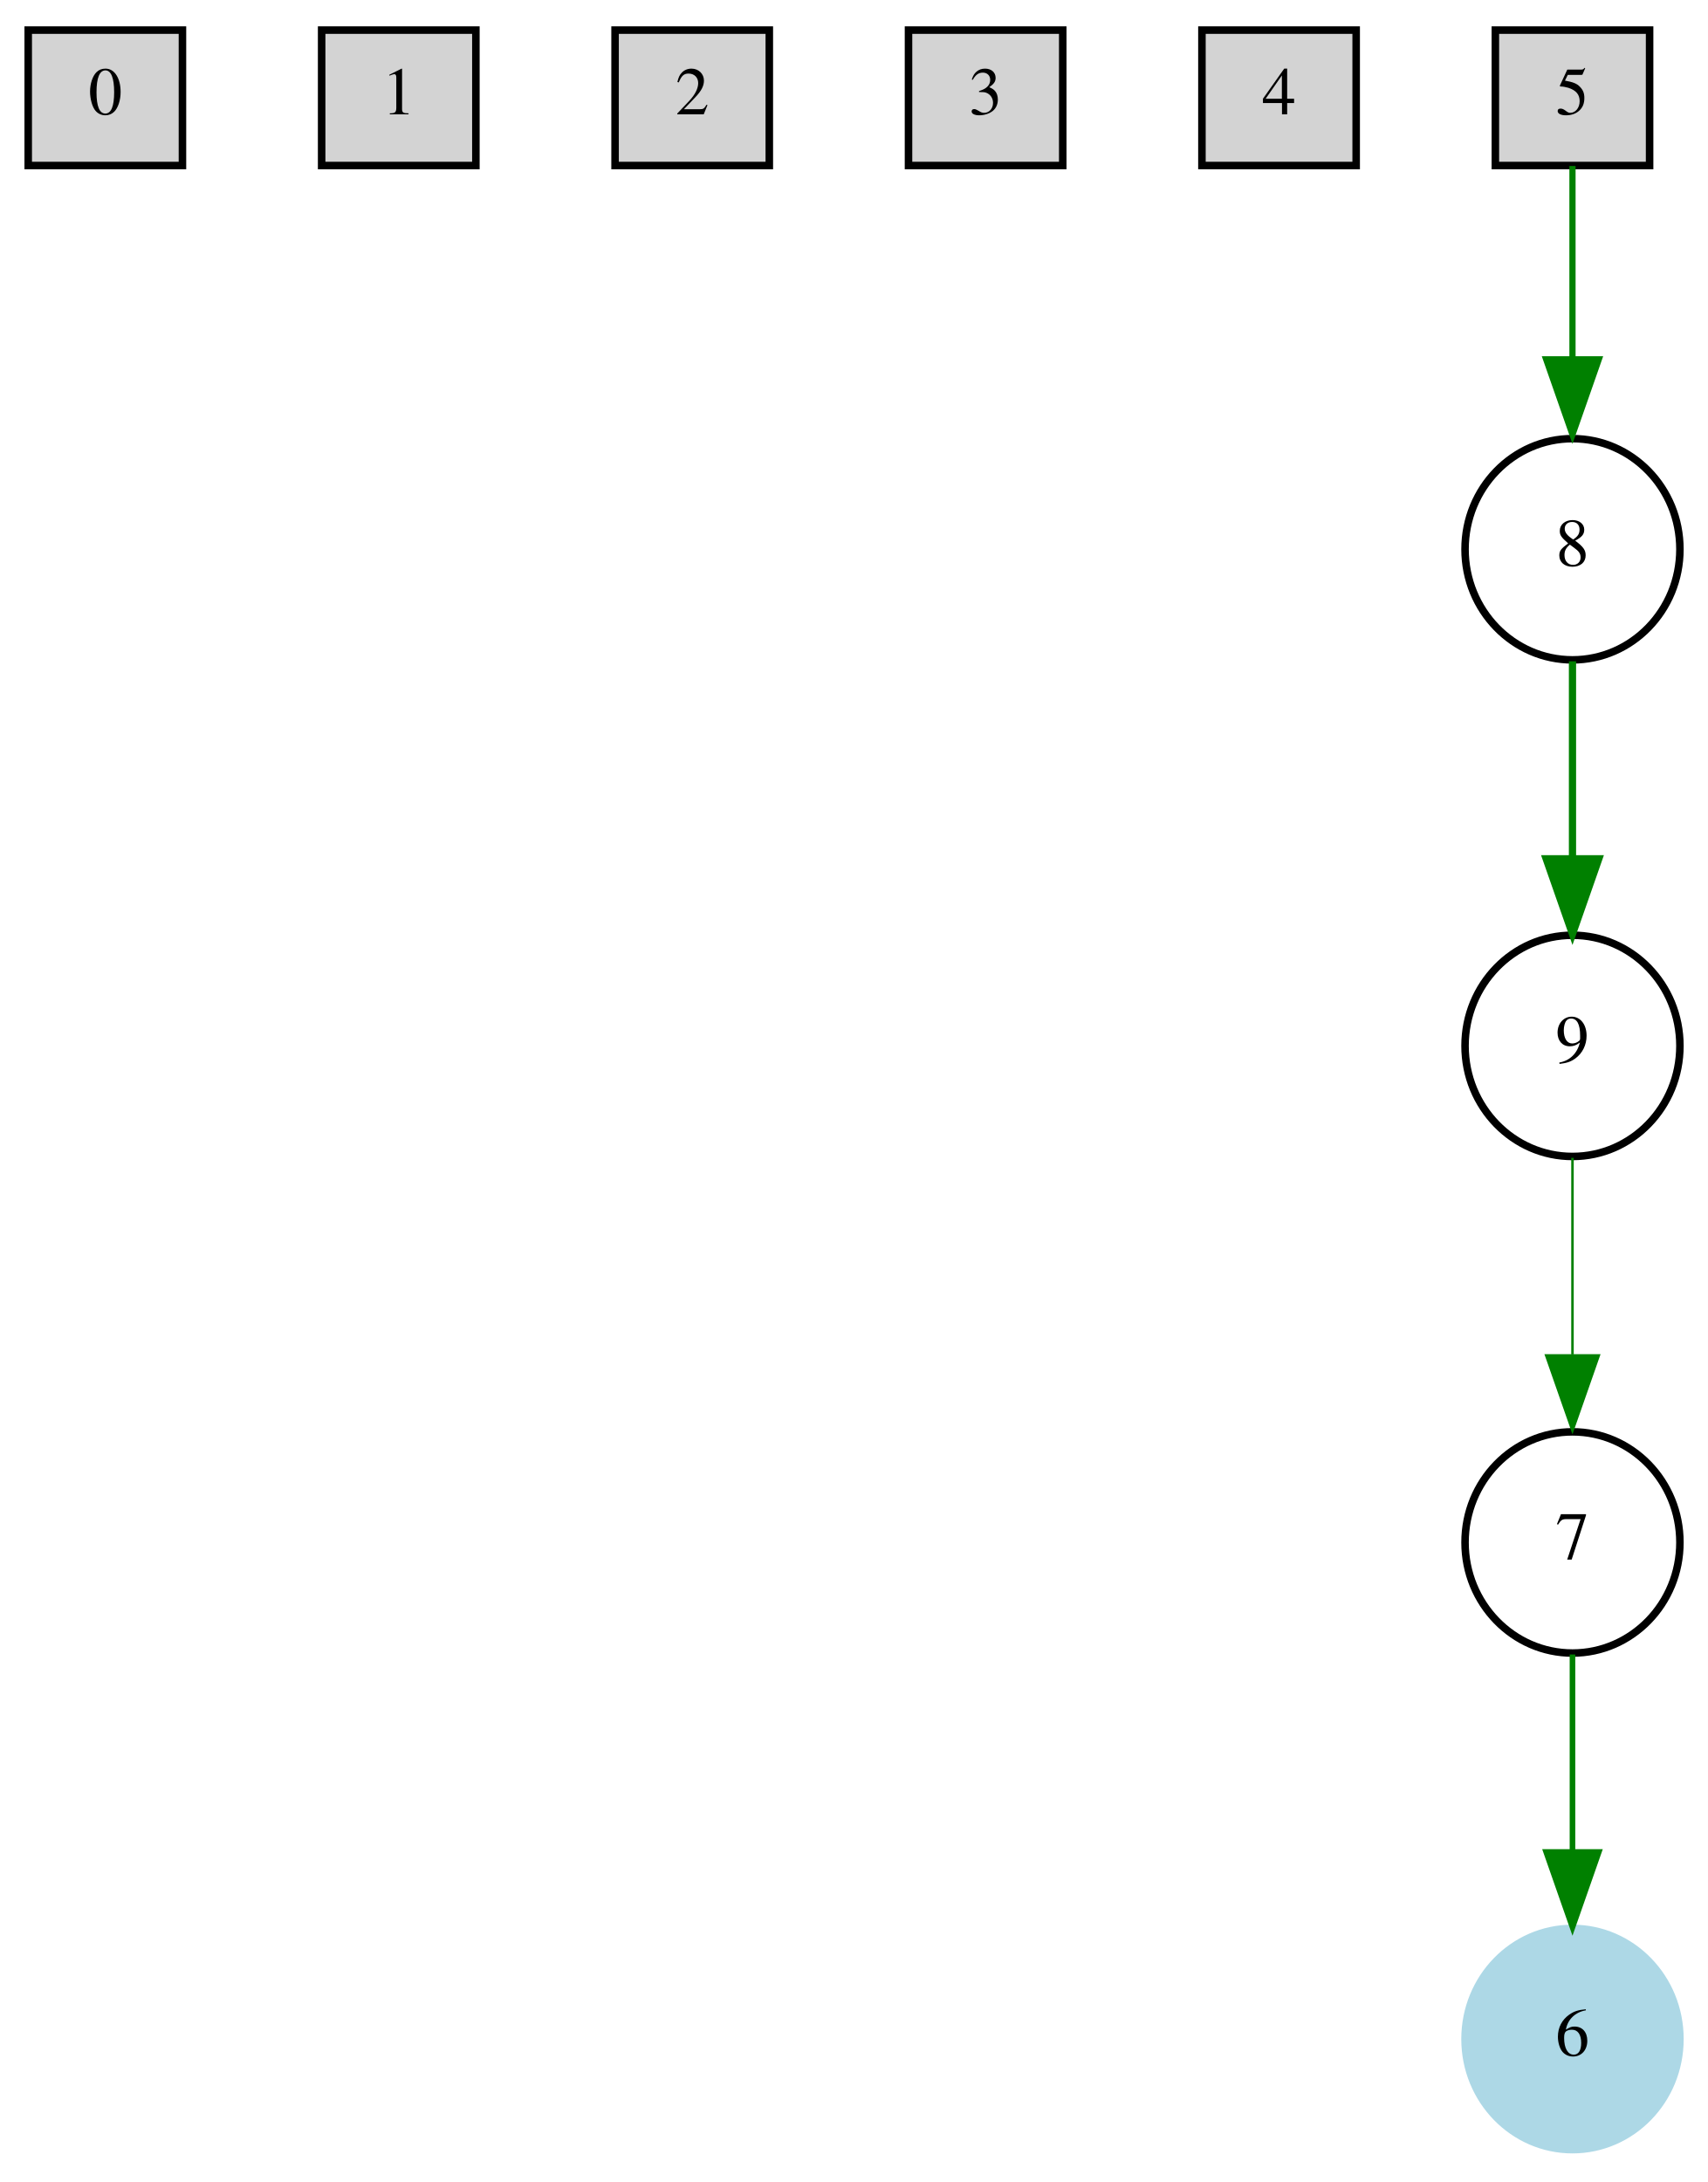
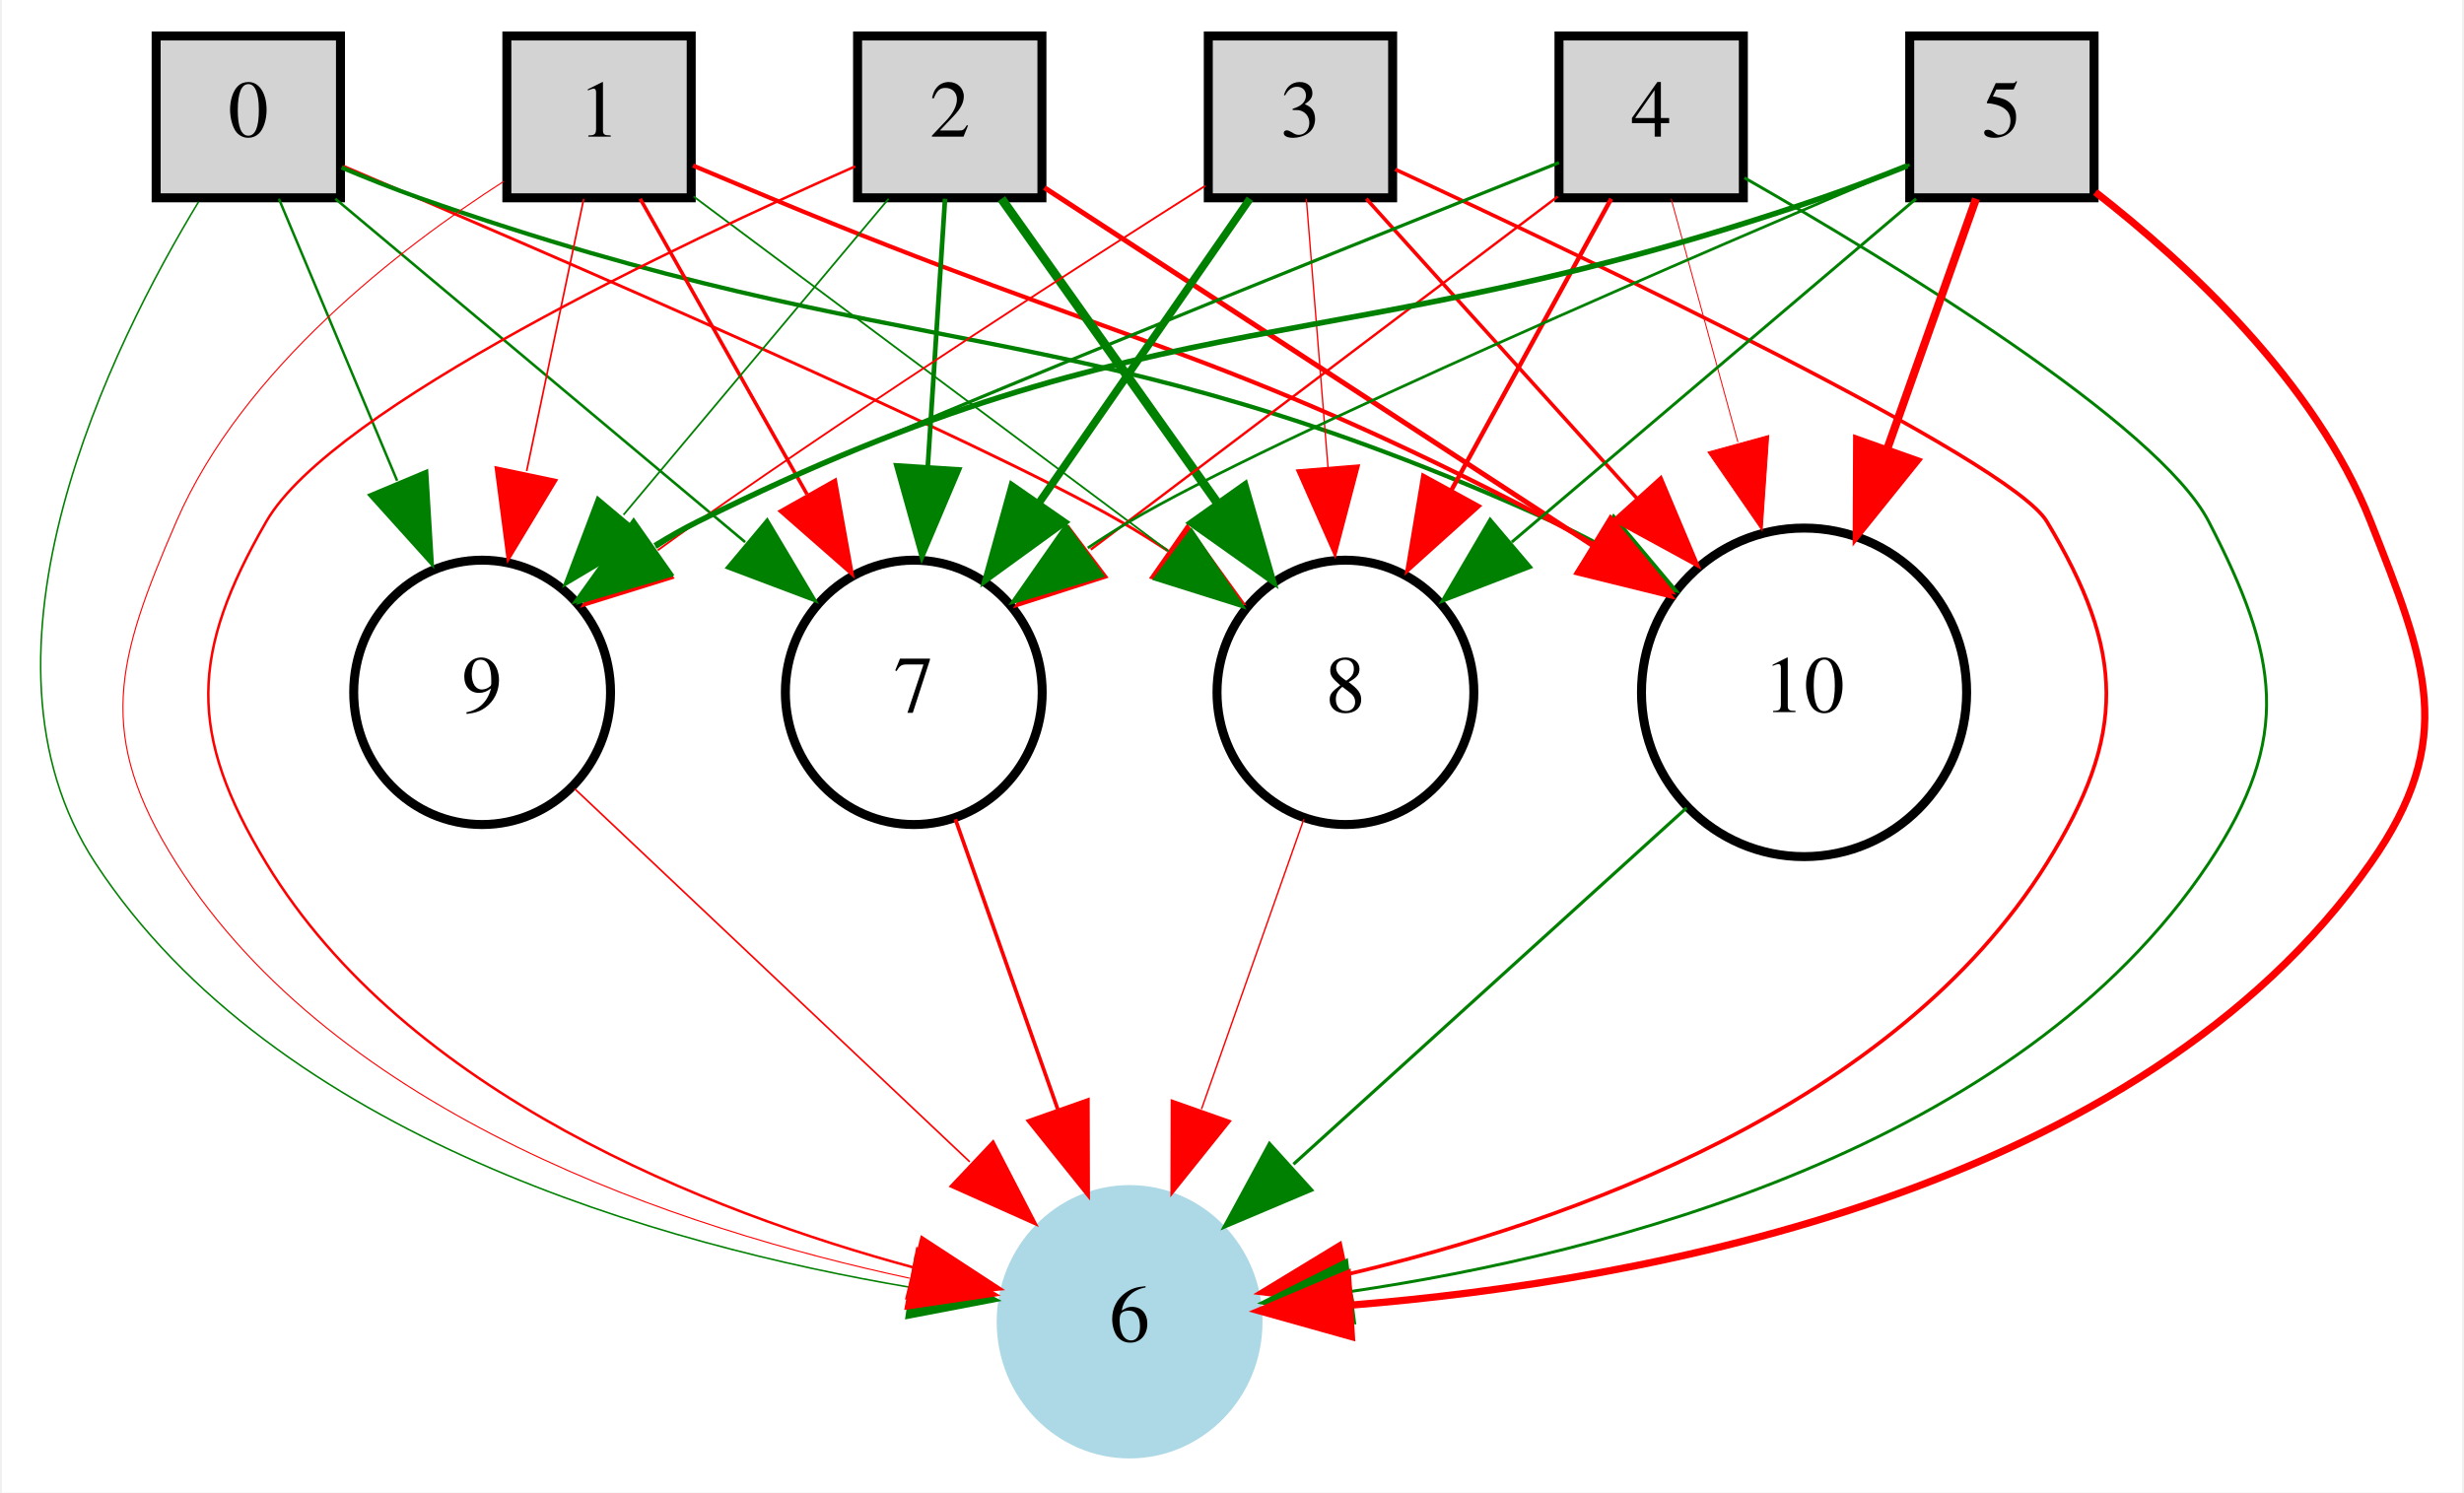
- <svg xmlns="http://www.w3.org/2000/svg" width="227pt" height="290pt" viewBox="0.00 0.00 227.00 290.00">
-   <g id="graph0" class="graph" transform="scale(1 1) rotate(0) translate(4 286)">
-     <polygon fill="white" stroke="none" points="-4,4 -4,-286 223,-286 223,4 -4,4" />
+ <svg xmlns="http://www.w3.org/2000/svg" width="274pt" height="166pt" viewBox="0.00 0.00 273.57 166.00">
+   <g id="graph0" class="graph" transform="scale(1 1) rotate(0) translate(4 162)">
+     <polygon fill="white" stroke="none" points="-4,4 -4,-162 269.574,-162 269.574,4 -4,4" />
    <g id="node1" class="node">
-       <polygon fill="lightgrey" stroke="black" points="20.25,-282 -0.25,-282 -0.25,-264 20.25,-264 20.25,-282" />
-       <text text-anchor="middle" x="10" y="-270.8" font-family="Times,serif" font-size="9.00">0</text>
+       <polygon fill="lightgrey" stroke="black" points="33.648,-158 13.148,-158 13.148,-140 33.648,-140 33.648,-158" />
+       <text text-anchor="middle" x="23.398" y="-146.8" font-family="Times,serif" font-size="9.00">0</text>
+     </g>
+     <g id="node7" class="node">
+       <ellipse fill="lightblue" stroke="lightblue" cx="121.398" cy="-15" rx="14.28" ry="14.7" />
+       <text text-anchor="middle" x="121.398" y="-12.8" font-family="Times,serif" font-size="9.00">6</text>
+     </g>
+     <g id="edge30" class="edge">
+       <path fill="none" stroke="green" stroke-width="0.174" d="M17.872,-139.565C8.308,-123.797 -8.907,-89.344 6.398,-66 26.421,-35.462 69.575,-23.476 96.953,-18.842" />
+       <polygon fill="green" stroke="green" stroke-width="0.174" points="97.554,-22.291 106.931,-17.359 96.525,-15.367 97.554,-22.291" />
+     </g>
+     <g id="node8" class="node">
+       <ellipse fill="none" stroke="black" cx="49.398" cy="-85" rx="14.28" ry="14.7" />
+       <text text-anchor="middle" x="49.398" y="-82.8" font-family="Times,serif" font-size="9.00">9</text>
+     </g>
+     <g id="edge33" class="edge">
+       <path fill="none" stroke="green" stroke-width="0.279" d="M26.797,-139.895C30.128,-131.953 35.357,-119.483 39.947,-108.537" />
+       <polygon fill="green" stroke="green" stroke-width="0.279" points="43.27,-109.663 43.91,-99.087 36.815,-106.955 43.27,-109.663" />
+     </g>
+     <g id="node9" class="node">
+       <ellipse fill="none" stroke="black" cx="97.398" cy="-85" rx="14.28" ry="14.7" />
+       <text text-anchor="middle" x="97.398" y="-82.8" font-family="Times,serif" font-size="9.00">7</text>
+     </g>
+     <g id="edge7" class="edge">
+       <path fill="none" stroke="green" stroke-width="0.295" d="M33.072,-139.895C44.6,-130.236 64.124,-113.879 78.645,-101.712" />
+       <polygon fill="green" stroke="green" stroke-width="0.295" points="81.102,-104.22 86.519,-95.115 76.606,-98.854 81.102,-104.22" />
+     </g>
+     <g id="node10" class="node">
+       <ellipse fill="none" stroke="black" cx="145.398" cy="-85" rx="14.28" ry="14.7" />
+       <text text-anchor="middle" x="145.398" y="-82.8" font-family="Times,serif" font-size="9.00">8</text>
+     </g>
+     <g id="edge23" class="edge">
+       <path fill="none" stroke="red" stroke-width="0.323" d="M33.968,-143.521C55.692,-134.263 104.636,-113.128 120.398,-104 122.134,-102.995 123.897,-101.898 125.643,-100.758" />
+       <polygon fill="red" stroke="red" stroke-width="0.323" points="127.816,-103.51 134.018,-94.92 123.813,-97.767 127.816,-103.51" />
+     </g>
+     <g id="node11" class="node">
+       <ellipse fill="none" stroke="black" cx="196.398" cy="-85" rx="18.079" ry="18.27" />
+       <text text-anchor="middle" x="196.398" y="-82.8" font-family="Times,serif" font-size="9.00">10</text>
+     </g>
+     <g id="edge9" class="edge">
+       <path fill="none" stroke="green" stroke-width="0.477" d="M33.763,-143.37C36.542,-142.203 39.562,-140.998 42.398,-140 97.336,-120.665 115.334,-128.004 168.398,-104 169.991,-103.28 171.598,-102.478 173.194,-101.625" />
+       <polygon fill="green" stroke="green" stroke-width="0.477" points="175.225,-104.489 182.036,-96.373 171.651,-98.471 175.225,-104.489" />
    </g>
    <g id="node2" class="node">
-       <polygon fill="lightgrey" stroke="black" points="59.25,-282 38.75,-282 38.75,-264 59.25,-264 59.25,-282" />
-       <text text-anchor="middle" x="49" y="-270.8" font-family="Times,serif" font-size="9.00">1</text>
+       <polygon fill="lightgrey" stroke="black" points="72.648,-158 52.148,-158 52.148,-140 72.648,-140 72.648,-158" />
+       <text text-anchor="middle" x="62.398" y="-146.8" font-family="Times,serif" font-size="9.00">1</text>
+     </g>
+     <g id="edge8" class="edge">
+       <path fill="none" stroke="red" stroke-width="0.122" d="M51.793,-141.821C40.351,-134.47 22.78,-121.023 15.398,-104 8.679,-88.505 6.355,-80.264 15.398,-66 33.225,-37.881 71.567,-25.281 96.917,-19.849" />
+       <polygon fill="red" stroke="red" stroke-width="0.122" points="97.727,-23.257 106.888,-17.935 96.407,-16.383 97.727,-23.257" />
+     </g>
+     <g id="edge22" class="edge">
+       <path fill="none" stroke="red" stroke-width="0.189" d="M60.699,-139.895C59.088,-132.214 56.589,-120.296 54.351,-109.619" />
+       <polygon fill="red" stroke="red" stroke-width="0.189" points="57.719,-108.627 52.241,-99.558 50.868,-110.064 57.719,-108.627" />
+     </g>
+     <g id="edge32" class="edge">
+       <path fill="none" stroke="red" stroke-width="0.397" d="M66.974,-139.895C71.664,-131.586 79.153,-118.32 85.527,-107.029" />
+       <polygon fill="red" stroke="red" stroke-width="0.397" points="88.665,-108.59 90.533,-98.161 82.569,-105.149 88.665,-108.59" />
+     </g>
+     <g id="edge31" class="edge">
+       <path fill="none" stroke="green" stroke-width="0.204" d="M72.91,-140.148C86.16,-130.25 109.202,-113.038 125.753,-100.675" />
+       <polygon fill="green" stroke="green" stroke-width="0.204" points="128.261,-103.17 134.178,-94.382 124.071,-97.562 128.261,-103.17" />
+     </g>
+     <g id="edge16" class="edge">
+       <path fill="none" stroke="red" stroke-width="0.476" d="M72.847,-143.587C75.624,-142.418 78.624,-141.158 81.398,-140 120.015,-123.881 131.316,-123.392 168.398,-104 169.912,-103.208 171.45,-102.359 172.985,-101.477" />
+       <polygon fill="red" stroke="red" stroke-width="0.476" points="174.874,-104.425 181.581,-96.224 171.223,-98.452 174.874,-104.425" />
    </g>
    <g id="node3" class="node">
-       <polygon fill="lightgrey" stroke="black" points="98.25,-282 77.75,-282 77.75,-264 98.25,-264 98.25,-282" />
-       <text text-anchor="middle" x="88" y="-270.8" font-family="Times,serif" font-size="9.00">2</text>
+       <polygon fill="lightgrey" stroke="black" points="111.648,-158 91.148,-158 91.148,-140 111.648,-140 111.648,-158" />
+       <text text-anchor="middle" x="101.398" y="-146.8" font-family="Times,serif" font-size="9.00">2</text>
+     </g>
+     <g id="edge19" class="edge">
+       <path fill="none" stroke="red" stroke-width="0.283" d="M90.894,-143.502C71.803,-135.09 32.709,-116.68 25.398,-104 16.962,-89.369 16.638,-80.439 25.398,-66 40.951,-40.364 74.411,-27.261 97.413,-21.027" />
+       <polygon fill="red" stroke="red" stroke-width="0.283" points="98.274,-24.419 107.144,-18.625 96.597,-17.623 98.274,-24.419" />
+     </g>
+     <g id="edge13" class="edge">
+       <path fill="none" stroke="green" stroke-width="0.199" d="M94.6,-139.895C87.157,-131.02 74.969,-116.489 65.124,-104.75" />
+       <polygon fill="green" stroke="green" stroke-width="0.199" points="67.579,-102.23 58.471,-96.817 62.215,-106.728 67.579,-102.23" />
+     </g>
+     <g id="edge25" class="edge">
+       <path fill="none" stroke="green" stroke-width="0.52" d="M100.875,-139.895C100.386,-132.312 99.631,-120.601 98.949,-110.03" />
+       <polygon fill="green" stroke="green" stroke-width="0.52" points="102.44,-109.789 98.304,-100.035 95.455,-110.239 102.44,-109.789" />
+     </g>
+     <g id="edge5" class="edge">
+       <path fill="none" stroke="green" stroke-width="1.006" d="M107.15,-139.895C113.239,-131.315 123.079,-117.45 131.253,-105.932" />
+       <polygon fill="green" stroke="green" stroke-width="1.006" points="134.157,-107.888 137.09,-97.707 128.448,-103.837 134.157,-107.888" />
+     </g>
+     <g id="edge20" class="edge">
+       <path fill="none" stroke="red" stroke-width="0.559" d="M111.928,-141.128C126.591,-131.559 153.553,-113.962 173.08,-101.218" />
+       <polygon fill="red" stroke="red" stroke-width="0.559" points="174.997,-104.147 181.458,-95.75 171.171,-98.285 174.997,-104.147" />
    </g>
    <g id="node4" class="node">
-       <polygon fill="lightgrey" stroke="black" points="137.25,-282 116.75,-282 116.75,-264 137.25,-264 137.25,-282" />
-       <text text-anchor="middle" x="127" y="-270.8" font-family="Times,serif" font-size="9.00">3</text>
+       <polygon fill="lightgrey" stroke="black" points="150.648,-158 130.148,-158 130.148,-140 150.648,-140 150.648,-158" />
+       <text text-anchor="middle" x="140.398" y="-146.8" font-family="Times,serif" font-size="9.00">3</text>
+     </g>
+     <g id="edge15" class="edge">
+       <path fill="none" stroke="red" stroke-width="0.41" d="M150.932,-143.163C172.339,-133.228 219.257,-110.882 223.398,-104 232.106,-89.529 232.334,-80.332 223.398,-66 206.492,-38.885 170.128,-26.064 145.708,-20.305" />
+       <polygon fill="red" stroke="red" stroke-width="0.41" points="146.263,-16.845 135.753,-18.189 144.807,-23.692 146.263,-16.845" />
+     </g>
+     <g id="edge21" class="edge">
+       <path fill="none" stroke="red" stroke-width="0.209" d="M129.818,-141.34C116.497,-132.89 92.985,-117.757 73.398,-104 71.933,-102.971 70.429,-101.894 68.922,-100.8" />
+       <polygon fill="red" stroke="red" stroke-width="0.209" points="70.642,-97.718 60.525,-94.571 66.471,-103.34 70.642,-97.718" />
+     </g>
+     <g id="edge10" class="edge">
+       <path fill="none" stroke="green" stroke-width="0.858" d="M134.777,-139.895C128.827,-131.315 119.21,-117.45 111.222,-105.932" />
+       <polygon fill="green" stroke="green" stroke-width="0.858" points="114.093,-103.93 105.518,-97.707 108.341,-107.919 114.093,-103.93" />
+     </g>
+     <g id="edge29" class="edge">
+       <path fill="none" stroke="red" stroke-width="0.151" d="M141.052,-139.895C141.663,-132.312 142.608,-120.601 143.46,-110.03" />
+       <polygon fill="red" stroke="red" stroke-width="0.151" points="146.951,-110.284 144.266,-100.035 139.974,-109.721 146.951,-110.284" />
+     </g>
+     <g id="edge14" class="edge">
+       <path fill="none" stroke="red" stroke-width="0.403" d="M147.719,-139.895C155.331,-131.467 167.55,-117.939 177.841,-106.545" />
+       <polygon fill="red" stroke="red" stroke-width="0.403" points="180.472,-108.854 184.578,-99.087 175.277,-104.162 180.472,-108.854" />
    </g>
    <g id="node5" class="node">
-       <polygon fill="lightgrey" stroke="black" points="176.25,-282 155.75,-282 155.75,-264 176.25,-264 176.25,-282" />
-       <text text-anchor="middle" x="166" y="-270.8" font-family="Times,serif" font-size="9.00">4</text>
+       <polygon fill="lightgrey" stroke="black" points="189.648,-158 169.148,-158 169.148,-140 189.648,-140 189.648,-158" />
+       <text text-anchor="middle" x="179.398" y="-146.8" font-family="Times,serif" font-size="9.00">4</text>
+     </g>
+     <g id="edge27" class="edge">
+       <path fill="none" stroke="green" stroke-width="0.329" d="M189.767,-142.227C205.912,-132.995 235.795,-114.847 241.398,-104 249.149,-88.995 250.766,-80.052 241.398,-66 220.195,-34.195 174.525,-22.589 146.042,-18.376" />
+       <polygon fill="green" stroke="green" stroke-width="0.329" points="146.417,-14.895 136.054,-17.096 145.528,-21.839 146.417,-14.895" />
+     </g>
+     <g id="edge12" class="edge">
+       <path fill="none" stroke="green" stroke-width="0.362" d="M169.147,-143.915C144.295,-133.986 82.225,-109.036 73.398,-104 71.843,-103.113 70.273,-102.139 68.72,-101.119" />
+       <polygon fill="green" stroke="green" stroke-width="0.362" points="70.399,-98.016 60.233,-95.031 66.319,-103.704 70.399,-98.016" />
+     </g>
+     <g id="edge2" class="edge">
+       <path fill="none" stroke="red" stroke-width="0.274" d="M169.013,-140.148C155.995,-130.305 133.411,-113.229 117.08,-100.881" />
+       <polygon fill="red" stroke="red" stroke-width="0.274" points="118.838,-97.823 108.75,-94.583 114.616,-103.406 118.838,-97.823" />
+     </g>
+     <g id="edge3" class="edge">
+       <path fill="none" stroke="red" stroke-width="0.495" d="M174.953,-139.895C170.453,-131.689 163.301,-118.647 157.16,-107.448" />
+       <polygon fill="red" stroke="red" stroke-width="0.495" points="160.197,-105.707 152.32,-98.621 154.059,-109.072 160.197,-105.707" />
+     </g>
+     <g id="edge18" class="edge">
+       <path fill="none" stroke="red" stroke-width="0.107" d="M181.621,-139.895C183.518,-132.976 186.357,-122.62 189.042,-112.829" />
+       <polygon fill="red" stroke="red" stroke-width="0.107" points="192.468,-113.568 191.737,-102.998 185.718,-111.717 192.468,-113.568" />
    </g>
    <g id="node6" class="node">
-       <polygon fill="lightgrey" stroke="black" points="215.25,-282 194.75,-282 194.75,-264 215.25,-264 215.25,-282" />
-       <text text-anchor="middle" x="205" y="-270.8" font-family="Times,serif" font-size="9.00">5</text>
+       <polygon fill="lightgrey" stroke="black" points="228.648,-158 208.148,-158 208.148,-140 228.648,-140 228.648,-158" />
+       <text text-anchor="middle" x="218.398" y="-146.8" font-family="Times,serif" font-size="9.00">5</text>
    </g>
-     <g id="node9" class="node">
-       <ellipse fill="none" stroke="black" cx="205" cy="-213" rx="14.28" ry="14.7" />
-       <text text-anchor="middle" x="205" y="-210.8" font-family="Times,serif" font-size="9.00">8</text>
-     </g>
-     <g id="edge3" class="edge">
-       <path fill="none" stroke="green" stroke-width="0.824" d="M205,-263.935C205,-257.313 205,-247.572 205,-238.448" />
-       <polygon fill="green" stroke="green" stroke-width="0.824" points="208.5,-238.244 205,-228.244 201.5,-238.244 208.5,-238.244" />
-     </g>
-     <g id="node7" class="node">
-       <ellipse fill="lightblue" stroke="lightblue" cx="205" cy="-15" rx="14.28" ry="14.7" />
-       <text text-anchor="middle" x="205" y="-12.8" font-family="Times,serif" font-size="9.00">6</text>
-     </g>
-     <g id="node8" class="node">
-       <ellipse fill="none" stroke="black" cx="205" cy="-81" rx="14.28" ry="14.7" />
-       <text text-anchor="middle" x="205" y="-78.8" font-family="Times,serif" font-size="9.00">7</text>
+     <g id="edge4" class="edge">
+       <path fill="none" stroke="red" stroke-width="0.805" d="M228.789,-140.636C238.793,-132.846 253.278,-119.545 259.398,-104 265.585,-88.285 269.095,-79.828 259.398,-66 233.745,-29.421 178.501,-19.493 146.231,-16.869" />
+       <polygon fill="red" stroke="red" stroke-width="0.805" points="146.062,-13.351 135.861,-16.213 145.62,-20.337 146.062,-13.351" />
    </g>
    <g id="edge1" class="edge">
-       <path fill="none" stroke="green" stroke-width="0.746" d="M205,-66.113C205,-58.481 205,-48.8 205,-39.985" />
-       <polygon fill="green" stroke="green" stroke-width="0.746" points="208.5,-39.86 205,-29.86 201.5,-39.86 208.5,-39.86" />
+       <path fill="none" stroke="green" stroke-width="0.618" d="M207.885,-143.566C204.847,-142.347 201.511,-141.068 198.398,-140 143.713,-121.241 125.152,-129.768 73.398,-104 71.796,-103.202 70.191,-102.294 68.613,-101.319" />
+       <polygon fill="green" stroke="green" stroke-width="0.618" points="70.273,-98.208 60.079,-95.32 66.247,-103.934 70.273,-98.208" />
    </g>
-     <g id="node10" class="node">
-       <ellipse fill="none" stroke="black" cx="205" cy="-147" rx="14.28" ry="14.7" />
-       <text text-anchor="middle" x="205" y="-144.8" font-family="Times,serif" font-size="9.00">9</text>
+     <g id="edge28" class="edge">
+       <path fill="none" stroke="green" stroke-width="0.307" d="M208.143,-143.684C186.562,-134.548 137.15,-113.329 121.398,-104 119.858,-103.088 118.298,-102.096 116.753,-101.062" />
+       <polygon fill="green" stroke="green" stroke-width="0.307" points="118.438,-97.962 108.281,-94.95 114.342,-103.639 118.438,-97.962" />
    </g>
-     <g id="edge2" class="edge">
-       <path fill="none" stroke="green" stroke-width="0.959" d="M205,-198.113C205,-190.481 205,-180.8 205,-171.985" />
-       <polygon fill="green" stroke="green" stroke-width="0.959" points="208.5,-171.86 205,-161.86 201.5,-171.86 208.5,-171.86" />
+     <g id="edge11" class="edge">
+       <path fill="none" stroke="green" stroke-width="0.33" d="M208.855,-139.895C197.483,-130.236 178.223,-113.879 163.898,-101.712" />
+       <polygon fill="green" stroke="green" stroke-width="0.33" points="166.018,-98.921 156.13,-95.115 161.487,-104.256 166.018,-98.921" />
    </g>
-     <g id="edge4" class="edge">
-       <path fill="none" stroke="green" stroke-width="0.33" d="M205,-132.113C205,-124.481 205,-114.8 205,-105.985" />
-       <polygon fill="green" stroke="green" stroke-width="0.33" points="208.5,-105.86 205,-95.86 201.5,-105.86 208.5,-105.86" />
+     <g id="edge26" class="edge">
+       <path fill="none" stroke="red" stroke-width="0.897" d="M215.522,-139.895C213.006,-132.805 209.21,-122.105 205.66,-112.103" />
+       <polygon fill="red" stroke="red" stroke-width="0.897" points="208.893,-110.747 202.25,-102.493 202.296,-113.087 208.893,-110.747" />
+     </g>
+     <g id="edge24" class="edge">
+       <path fill="none" stroke="red" stroke-width="0.186" d="M59.714,-74.257C71.156,-63.451 89.82,-45.824 103.626,-32.785" />
+       <polygon fill="red" stroke="red" stroke-width="0.186" points="106.235,-35.136 111.102,-25.725 101.428,-30.046 106.235,-35.136" />
+     </g>
+     <g id="edge34" class="edge">
+       <path fill="none" stroke="red" stroke-width="0.412" d="M102.026,-70.889C105.246,-61.764 109.624,-49.361 113.403,-38.654" />
+       <polygon fill="red" stroke="red" stroke-width="0.412" points="116.757,-39.666 116.785,-29.071 110.156,-37.336 116.757,-39.666" />
+     </g>
+     <g id="edge17" class="edge">
+       <path fill="none" stroke="red" stroke-width="0.159" d="M140.771,-70.889C137.55,-61.764 133.173,-49.361 129.394,-38.654" />
+       <polygon fill="red" stroke="red" stroke-width="0.159" points="132.64,-37.336 126.011,-29.071 126.039,-39.666 132.64,-37.336" />
+     </g>
+     <g id="edge6" class="edge">
+       <path fill="none" stroke="green" stroke-width="0.357" d="M183.334,-72.155C171.239,-61.189 153.138,-44.777 139.623,-32.524" />
+       <polygon fill="green" stroke="green" stroke-width="0.357" points="141.655,-29.642 131.896,-25.518 136.953,-34.828 141.655,-29.642" />
    </g>
  </g>
</svg>
